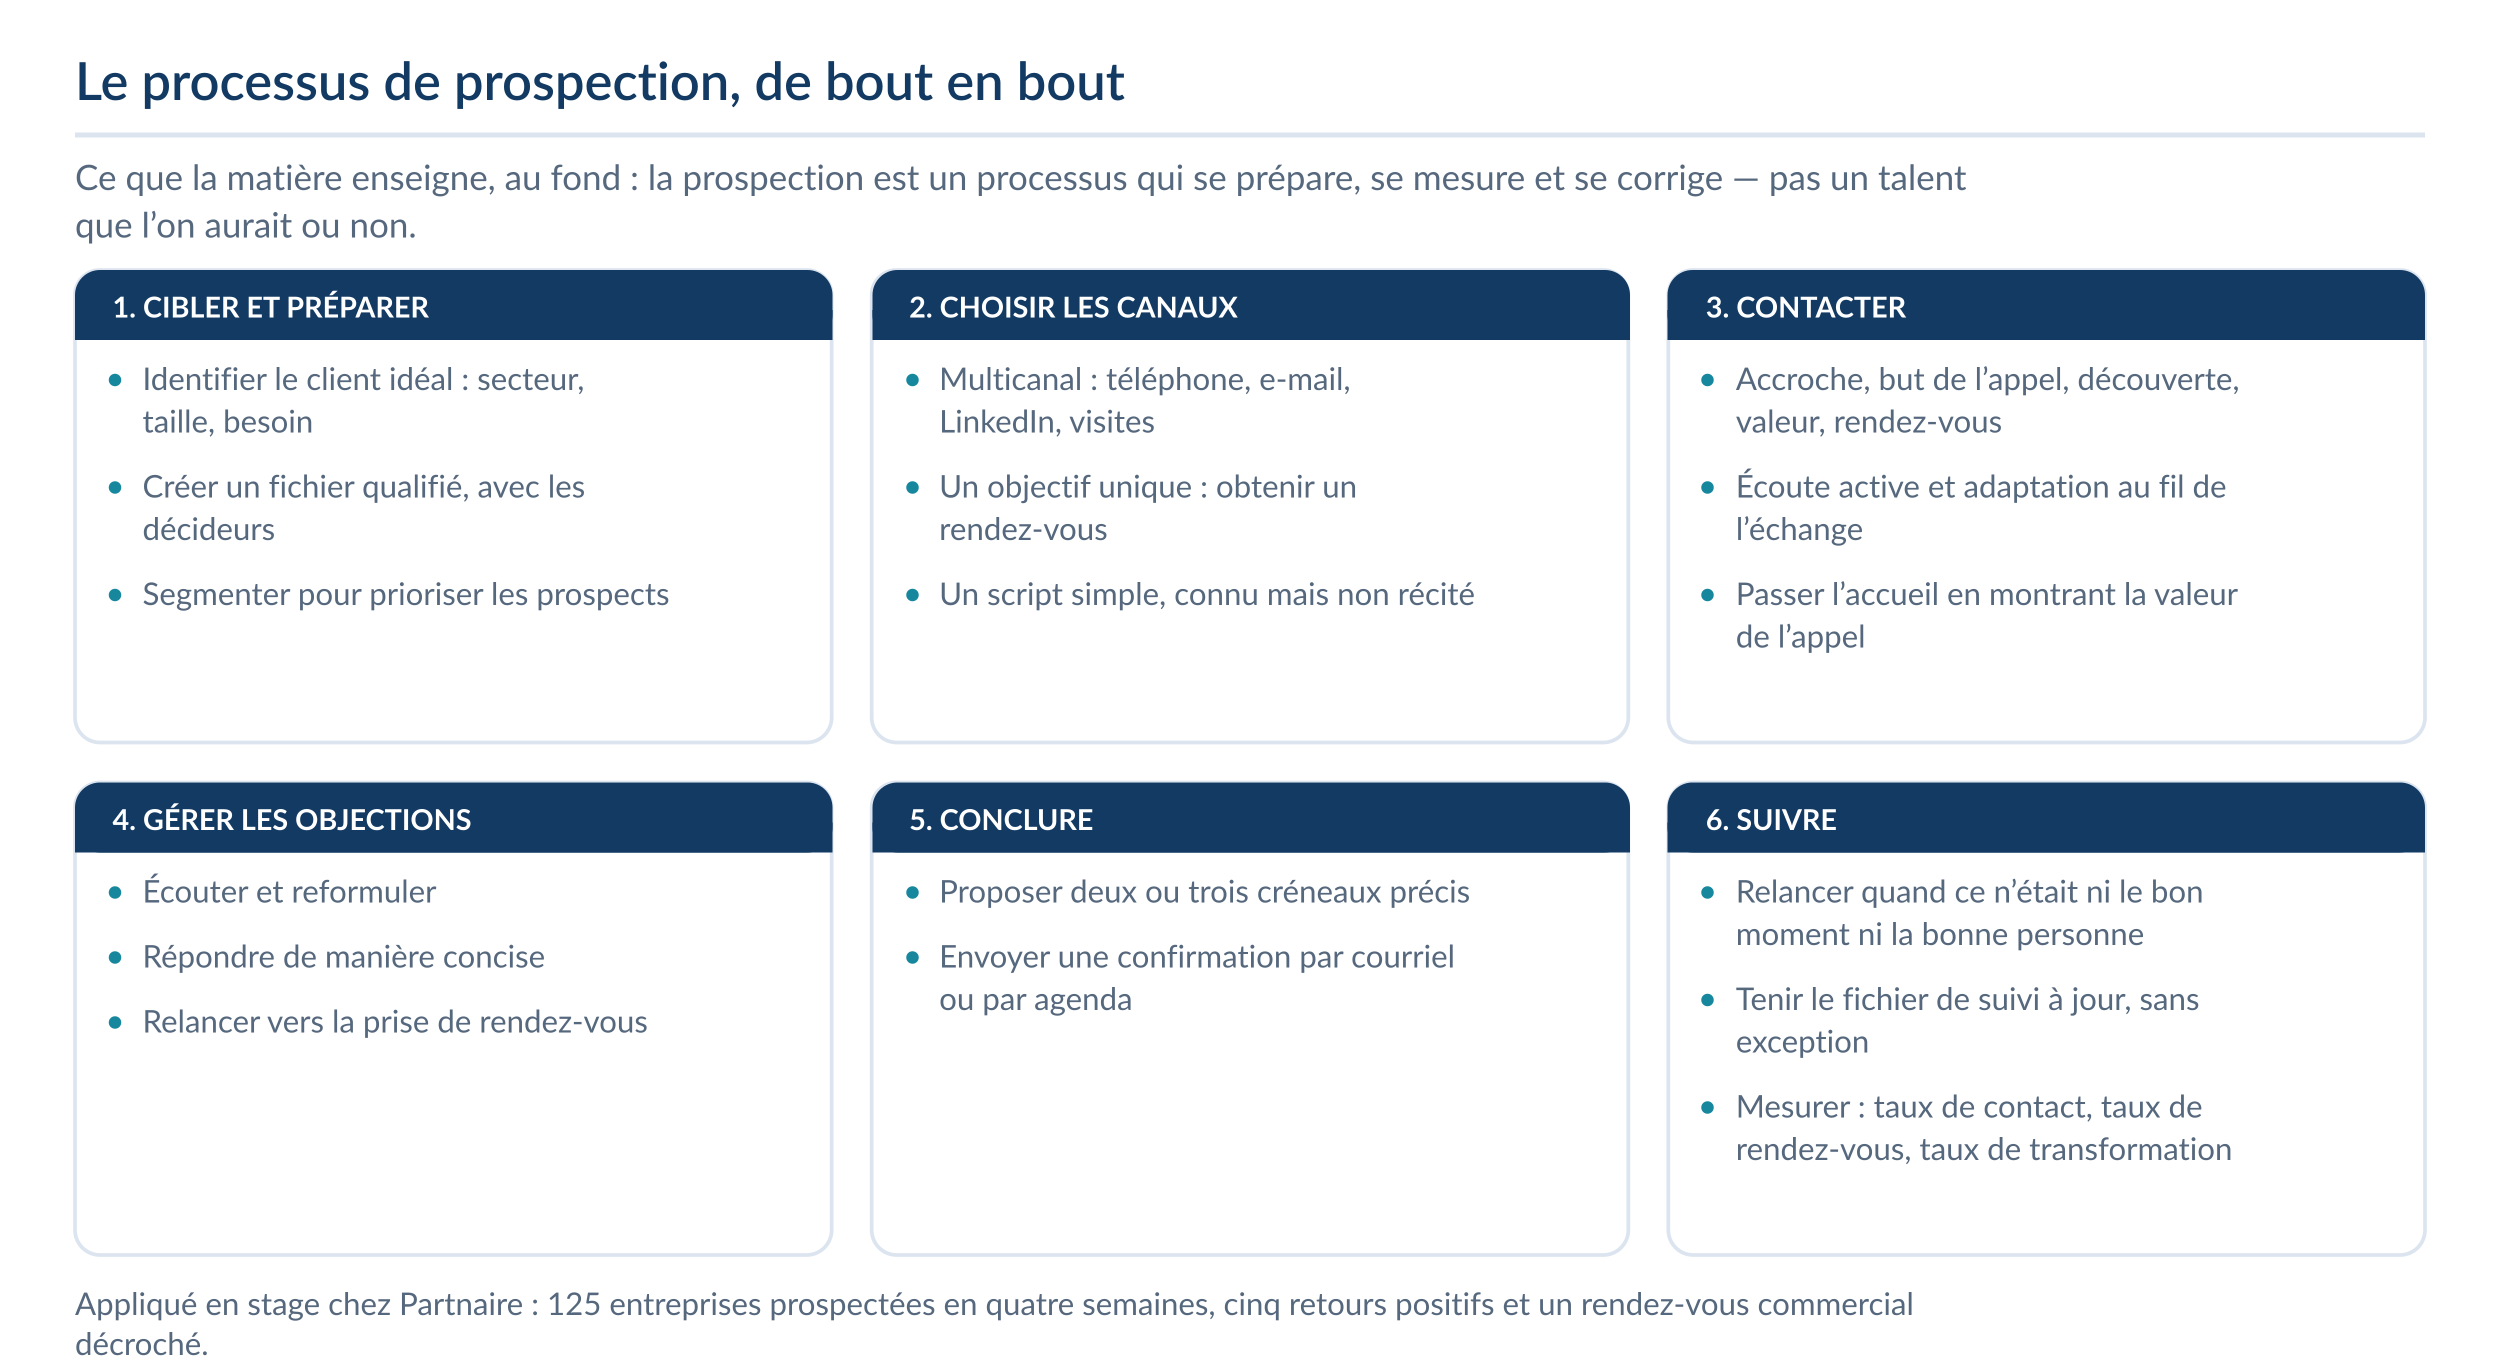
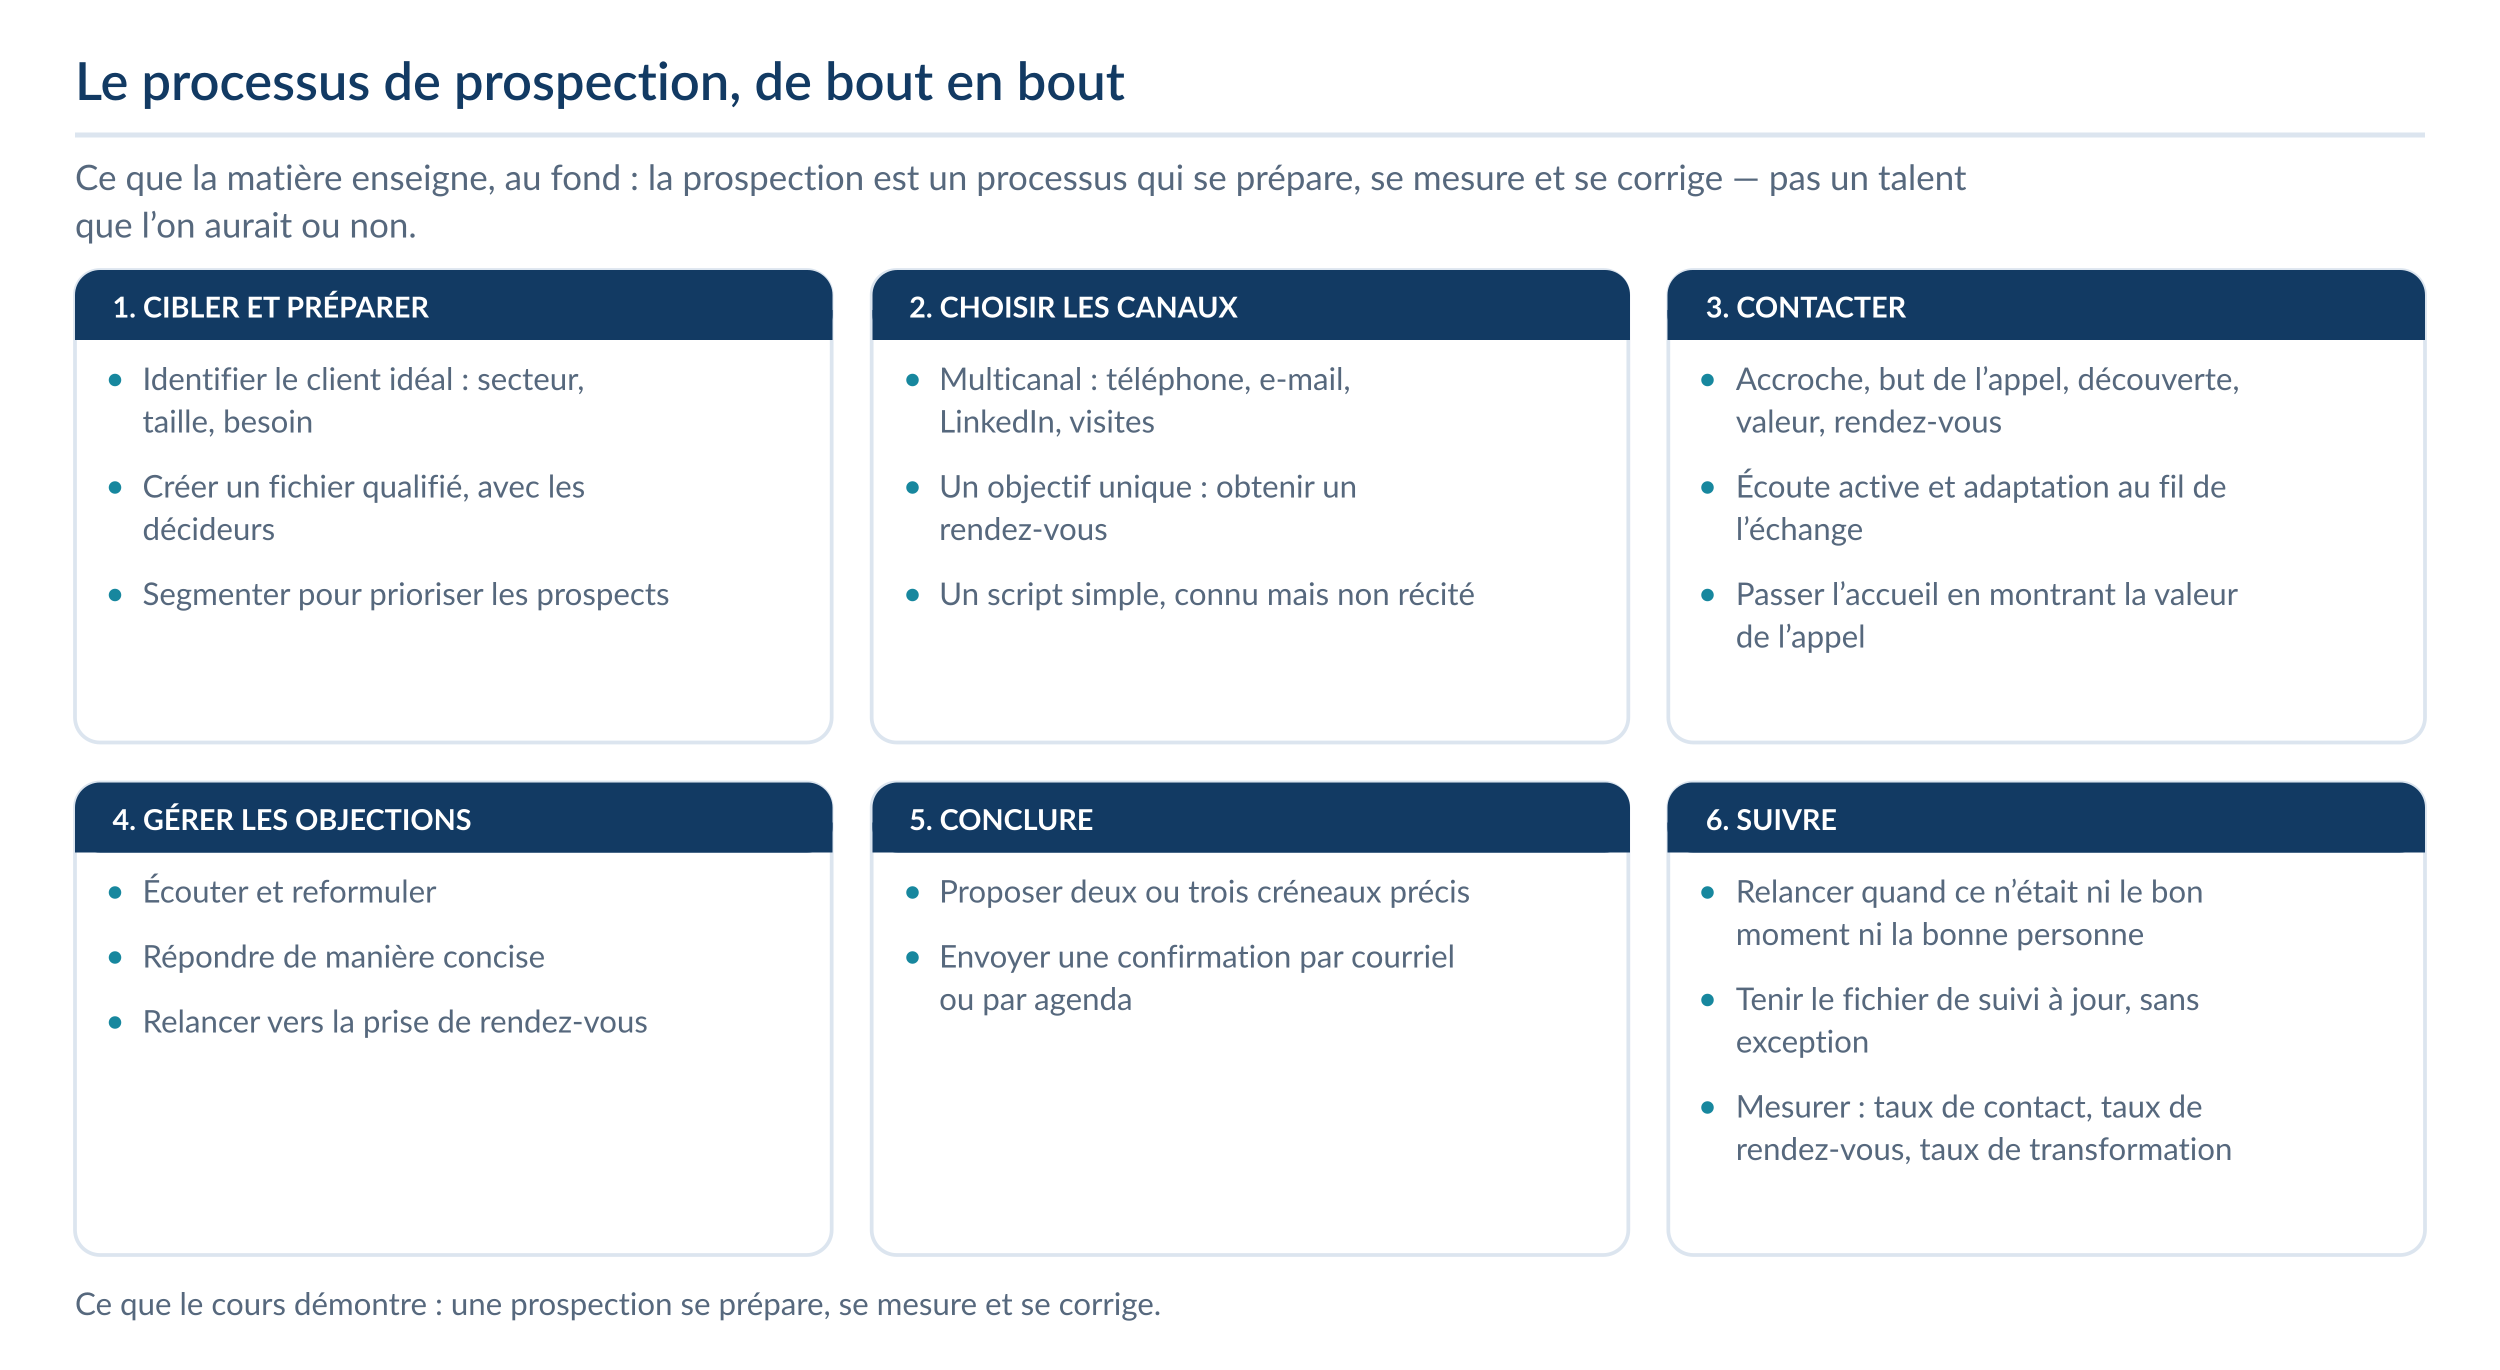
<svg xmlns="http://www.w3.org/2000/svg" viewBox="0 0 1000 548" width="1000" height="548" role="img">
  <rect width="1000" height="548" fill="white" />
  <text x="30" y="40" font-family="Poppins, Lato, sans-serif" font-size="21" font-weight="600" fill="#123A63" text-anchor="start">Le processus de prospection, de bout en bout</text>
  <line x1="30" y1="54" x2="970" y2="54" stroke="#DCE5EF" stroke-width="2" />
  <text x="30" y="76" font-family="Lato, sans-serif" font-size="14" font-weight="400" fill="#56687D" text-anchor="start">Ce que la matière enseigne, au fond : la prospection est un processus qui se prépare, se mesure et se corrige — pas un talent</text>
  <text x="30" y="95" font-family="Lato, sans-serif" font-size="14" font-weight="400" fill="#56687D" text-anchor="start">que l’on aurait ou non.</text>
  <rect x="30.0" y="108" width="302.667" height="189" rx="10" fill="white" stroke="#DCE5EF" stroke-width="1.5" />
  <rect x="30" y="108" width="303" height="28" rx="10" fill="#123A63" />
  <rect x="30" y="124" width="303" height="12" fill="#123A63" />
  <text x="45.0" y="127" font-family="Lato, sans-serif" font-size="11.5" font-weight="700" fill="white" text-anchor="start">1. CIBLER ET PRÉPARER</text>
  <circle cx="46" cy="152" r="2.5" fill="#17879E" />
  <text x="57.0" y="156" font-family="Lato, sans-serif" font-size="12.5" font-weight="400" fill="#56687D" text-anchor="start">Identifier le client idéal : secteur,</text>
  <text x="57.0" y="173" font-family="Lato, sans-serif" font-size="12.5" font-weight="400" fill="#56687D" text-anchor="start">taille, besoin</text>
  <circle cx="46" cy="195" r="2.5" fill="#17879E" />
  <text x="57.0" y="199" font-family="Lato, sans-serif" font-size="12.5" font-weight="400" fill="#56687D" text-anchor="start">Créer un fichier qualifié, avec les</text>
  <text x="57.0" y="216" font-family="Lato, sans-serif" font-size="12.5" font-weight="400" fill="#56687D" text-anchor="start">décideurs</text>
  <circle cx="46" cy="238" r="2.5" fill="#17879E" />
  <text x="57.0" y="242" font-family="Lato, sans-serif" font-size="12.5" font-weight="400" fill="#56687D" text-anchor="start">Segmenter pour prioriser les prospects</text>
  <rect x="348.667" y="108" width="302.667" height="189" rx="10" fill="white" stroke="#DCE5EF" stroke-width="1.5" />
  <rect x="349" y="108" width="303" height="28" rx="10" fill="#123A63" />
  <rect x="349" y="124" width="303" height="12" fill="#123A63" />
  <text x="363.667" y="127" font-family="Lato, sans-serif" font-size="11.5" font-weight="700" fill="white" text-anchor="start">2. CHOISIR LES CANAUX</text>
  <circle cx="365" cy="152" r="2.5" fill="#17879E" />
  <text x="375.667" y="156" font-family="Lato, sans-serif" font-size="12.5" font-weight="400" fill="#56687D" text-anchor="start">Multicanal : téléphone, e-mail,</text>
  <text x="375.667" y="173" font-family="Lato, sans-serif" font-size="12.5" font-weight="400" fill="#56687D" text-anchor="start">LinkedIn, visites</text>
  <circle cx="365" cy="195" r="2.5" fill="#17879E" />
  <text x="375.667" y="199" font-family="Lato, sans-serif" font-size="12.5" font-weight="400" fill="#56687D" text-anchor="start">Un objectif unique : obtenir un</text>
  <text x="375.667" y="216" font-family="Lato, sans-serif" font-size="12.5" font-weight="400" fill="#56687D" text-anchor="start">rendez-vous</text>
  <circle cx="365" cy="238" r="2.5" fill="#17879E" />
  <text x="375.667" y="242" font-family="Lato, sans-serif" font-size="12.5" font-weight="400" fill="#56687D" text-anchor="start">Un script simple, connu mais non récité</text>
  <rect x="667.333" y="108" width="302.667" height="189" rx="10" fill="white" stroke="#DCE5EF" stroke-width="1.5" />
  <rect x="667" y="108" width="303" height="28" rx="10" fill="#123A63" />
  <rect x="667" y="124" width="303" height="12" fill="#123A63" />
  <text x="682.333" y="127" font-family="Lato, sans-serif" font-size="11.5" font-weight="700" fill="white" text-anchor="start">3. CONTACTER</text>
  <circle cx="683" cy="152" r="2.5" fill="#17879E" />
  <text x="694.333" y="156" font-family="Lato, sans-serif" font-size="12.5" font-weight="400" fill="#56687D" text-anchor="start">Accroche, but de l’appel, découverte,</text>
  <text x="694.333" y="173" font-family="Lato, sans-serif" font-size="12.5" font-weight="400" fill="#56687D" text-anchor="start">valeur, rendez-vous</text>
  <circle cx="683" cy="195" r="2.5" fill="#17879E" />
  <text x="694.333" y="199" font-family="Lato, sans-serif" font-size="12.5" font-weight="400" fill="#56687D" text-anchor="start">Écoute active et adaptation au fil de</text>
  <text x="694.333" y="216" font-family="Lato, sans-serif" font-size="12.5" font-weight="400" fill="#56687D" text-anchor="start">l’échange</text>
  <circle cx="683" cy="238" r="2.5" fill="#17879E" />
  <text x="694.333" y="242" font-family="Lato, sans-serif" font-size="12.5" font-weight="400" fill="#56687D" text-anchor="start">Passer l’accueil en montrant la valeur</text>
  <text x="694.333" y="259" font-family="Lato, sans-serif" font-size="12.5" font-weight="400" fill="#56687D" text-anchor="start">de l’appel</text>
  <rect x="30.0" y="313" width="302.667" height="189" rx="10" fill="white" stroke="#DCE5EF" stroke-width="1.5" />
  <rect x="30" y="313" width="303" height="28" rx="10" fill="#123A63" />
  <rect x="30" y="329" width="303" height="12" fill="#123A63" />
  <text x="45.0" y="332" font-family="Lato, sans-serif" font-size="11.5" font-weight="700" fill="white" text-anchor="start">4. GÉRER LES OBJECTIONS</text>
  <circle cx="46" cy="357" r="2.5" fill="#17879E" />
  <text x="57.0" y="361" font-family="Lato, sans-serif" font-size="12.5" font-weight="400" fill="#56687D" text-anchor="start">Écouter et reformuler</text>
  <circle cx="46" cy="383" r="2.5" fill="#17879E" />
  <text x="57.0" y="387" font-family="Lato, sans-serif" font-size="12.5" font-weight="400" fill="#56687D" text-anchor="start">Répondre de manière concise</text>
  <circle cx="46" cy="409" r="2.5" fill="#17879E" />
  <text x="57.0" y="413" font-family="Lato, sans-serif" font-size="12.5" font-weight="400" fill="#56687D" text-anchor="start">Relancer vers la prise de rendez-vous</text>
  <rect x="348.667" y="313" width="302.667" height="189" rx="10" fill="white" stroke="#DCE5EF" stroke-width="1.5" />
  <rect x="349" y="313" width="303" height="28" rx="10" fill="#123A63" />
  <rect x="349" y="329" width="303" height="12" fill="#123A63" />
  <text x="363.667" y="332" font-family="Lato, sans-serif" font-size="11.5" font-weight="700" fill="white" text-anchor="start">5. CONCLURE</text>
  <circle cx="365" cy="357" r="2.5" fill="#17879E" />
  <text x="375.667" y="361" font-family="Lato, sans-serif" font-size="12.5" font-weight="400" fill="#56687D" text-anchor="start">Proposer deux ou trois créneaux précis</text>
  <circle cx="365" cy="383" r="2.5" fill="#17879E" />
  <text x="375.667" y="387" font-family="Lato, sans-serif" font-size="12.5" font-weight="400" fill="#56687D" text-anchor="start">Envoyer une confirmation par courriel</text>
  <text x="375.667" y="404" font-family="Lato, sans-serif" font-size="12.5" font-weight="400" fill="#56687D" text-anchor="start">ou par agenda</text>
  <rect x="667.333" y="313" width="302.667" height="189" rx="10" fill="white" stroke="#DCE5EF" stroke-width="1.5" />
  <rect x="667" y="313" width="303" height="28" rx="10" fill="#123A63" />
  <rect x="667" y="329" width="303" height="12" fill="#123A63" />
  <text x="682.333" y="332" font-family="Lato, sans-serif" font-size="11.5" font-weight="700" fill="white" text-anchor="start">6. SUIVRE</text>
  <circle cx="683" cy="357" r="2.5" fill="#17879E" />
  <text x="694.333" y="361" font-family="Lato, sans-serif" font-size="12.5" font-weight="400" fill="#56687D" text-anchor="start">Relancer quand ce n’était ni le bon</text>
  <text x="694.333" y="378" font-family="Lato, sans-serif" font-size="12.5" font-weight="400" fill="#56687D" text-anchor="start">moment ni la bonne personne</text>
  <circle cx="683" cy="400" r="2.5" fill="#17879E" />
  <text x="694.333" y="404" font-family="Lato, sans-serif" font-size="12.5" font-weight="400" fill="#56687D" text-anchor="start">Tenir le fichier de suivi à jour, sans</text>
  <text x="694.333" y="421" font-family="Lato, sans-serif" font-size="12.5" font-weight="400" fill="#56687D" text-anchor="start">exception</text>
  <circle cx="683" cy="443" r="2.5" fill="#17879E" />
  <text x="694.333" y="447" font-family="Lato, sans-serif" font-size="12.5" font-weight="400" fill="#56687D" text-anchor="start">Mesurer : taux de contact, taux de</text>
  <text x="694.333" y="464" font-family="Lato, sans-serif" font-size="12.5" font-weight="400" fill="#56687D" text-anchor="start">rendez-vous, taux de transformation</text>
-   <text x="30" y="526" font-family="Lato, sans-serif" font-size="12.5" font-weight="400" fill="#56687D" text-anchor="start">Appliqué en stage chez Partnaire : 125 entreprises prospectées en quatre semaines, cinq retours positifs et un rendez-vous commercial</text>
-   <text x="30" y="542" font-family="Lato, sans-serif" font-size="12.5" font-weight="400" fill="#56687D" text-anchor="start">décroché.</text>
+   <text x="30" y="526" font-family="Lato, sans-serif" font-size="12.5" font-weight="400" fill="#56687D" text-anchor="start">Ce que le cours démontre : une prospection se prépare, se mesure et se corrige.</text>
</svg>
